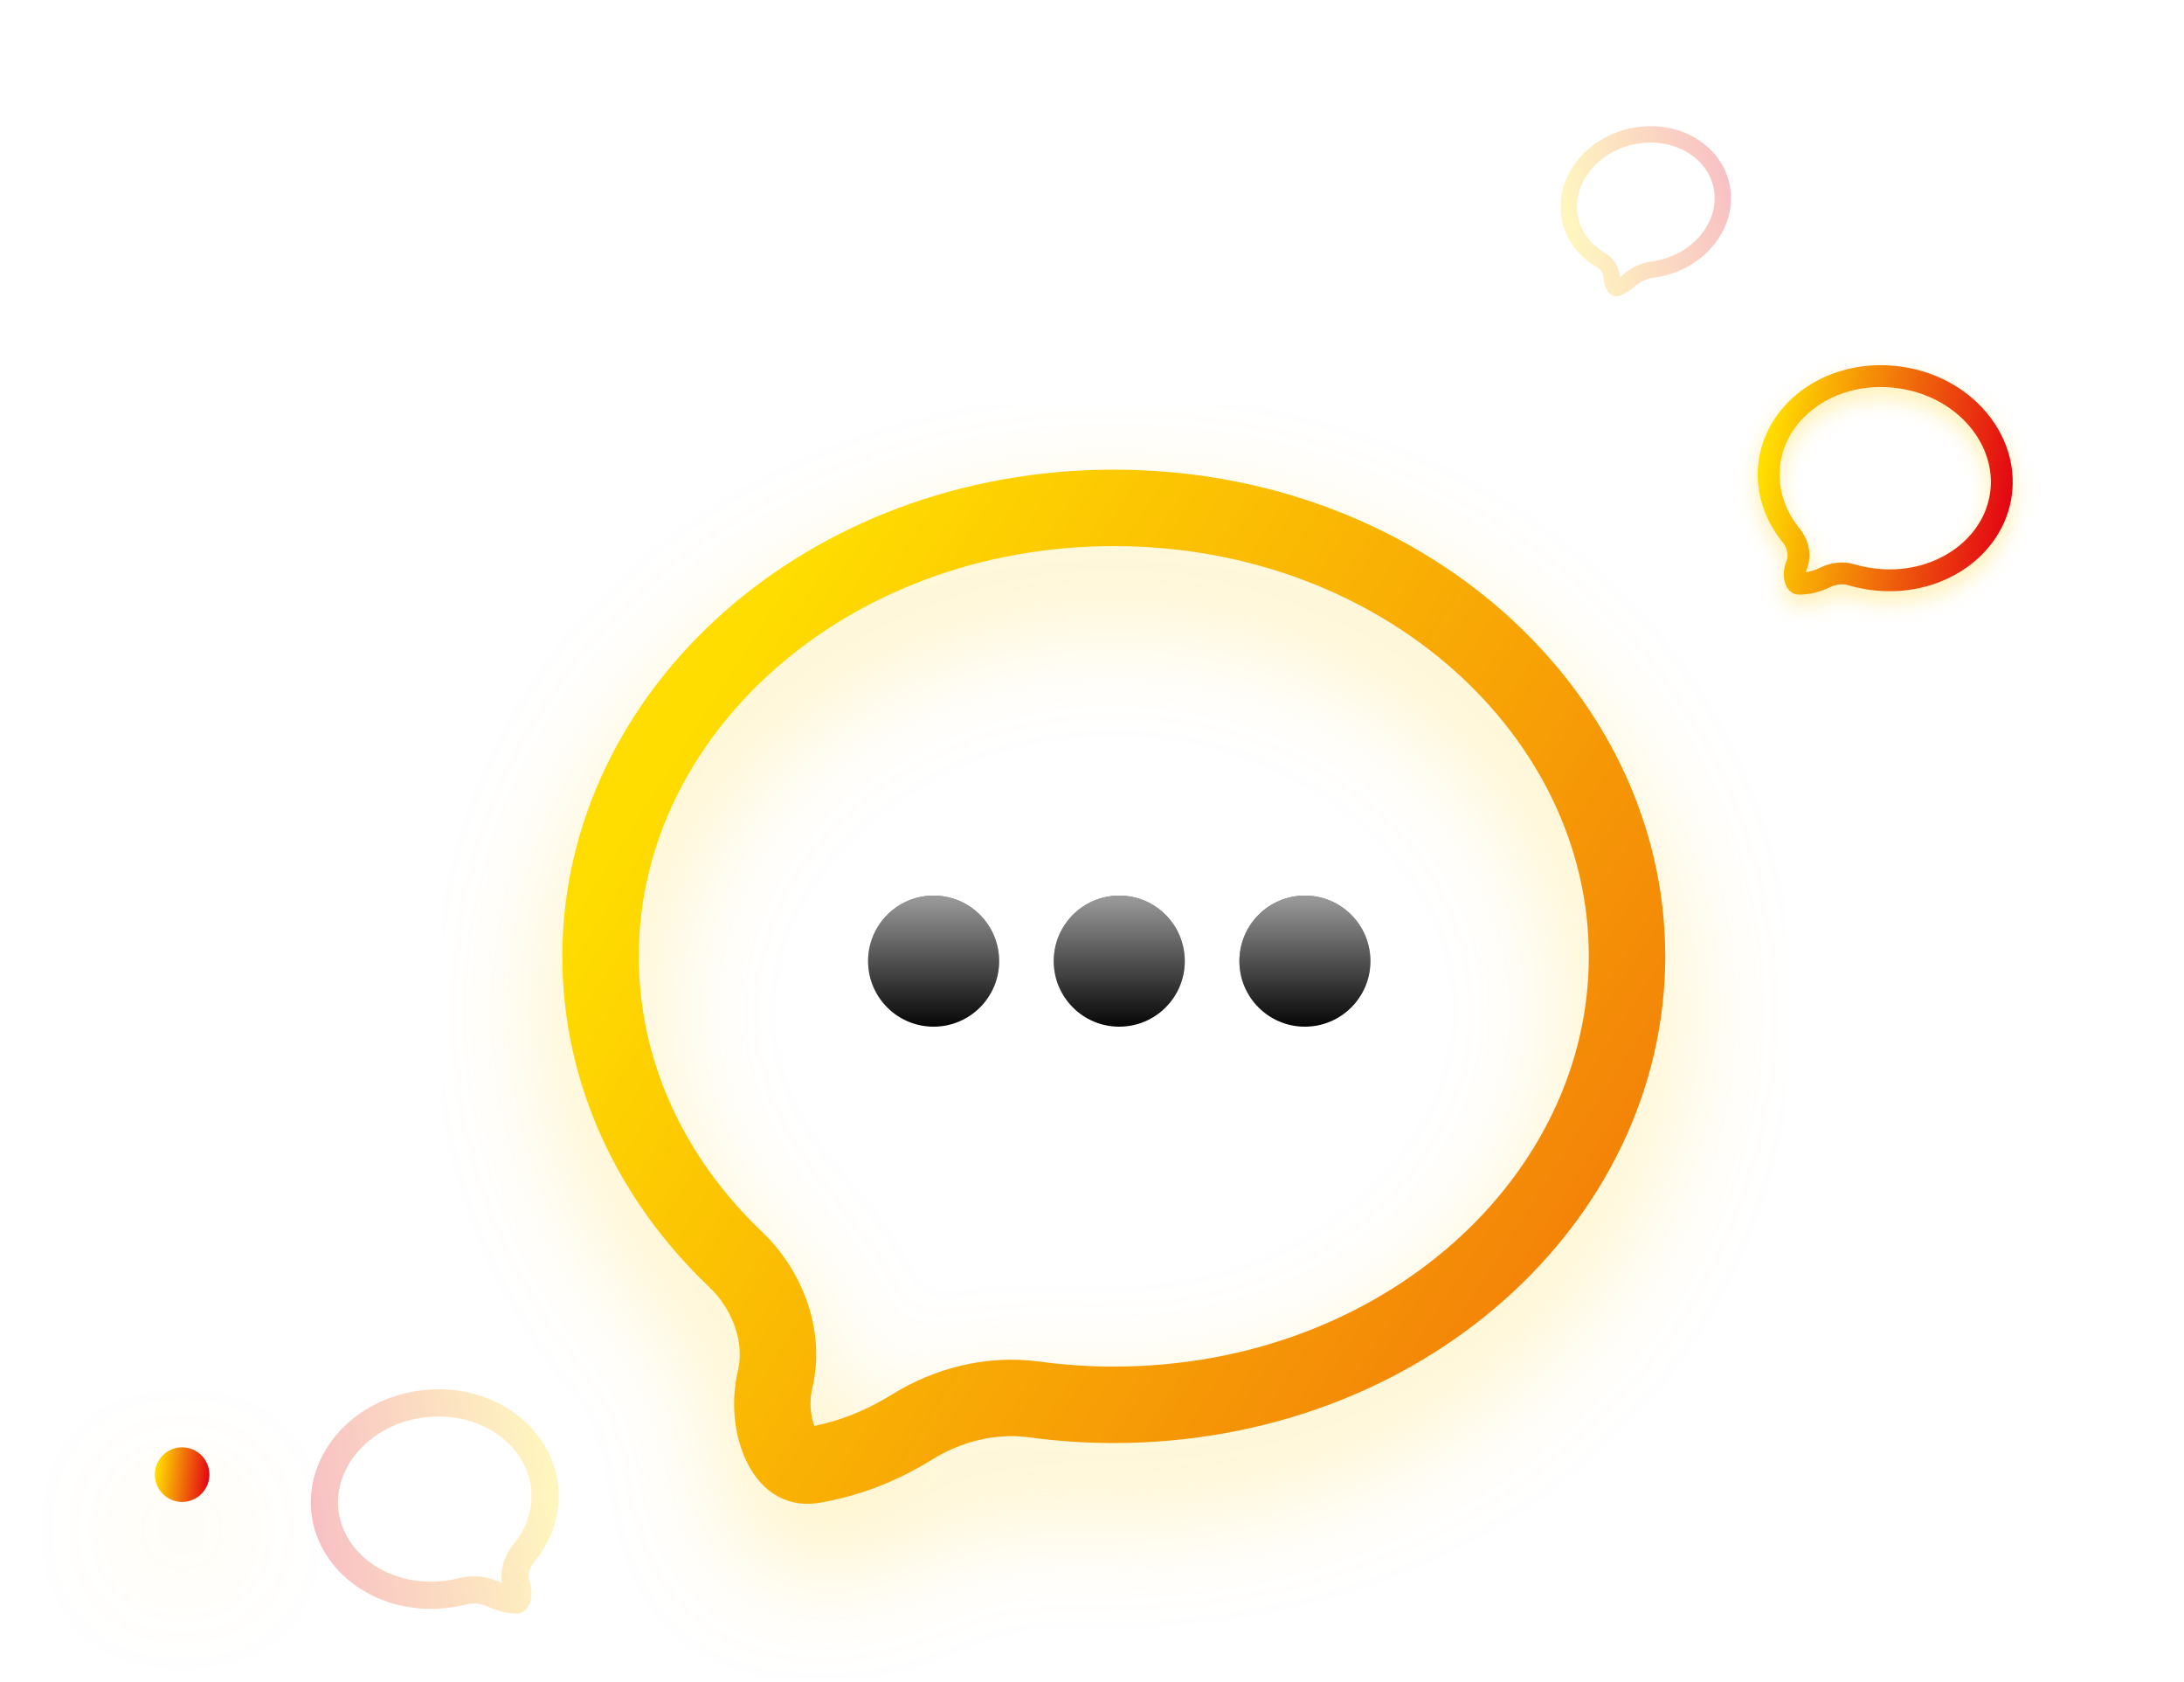
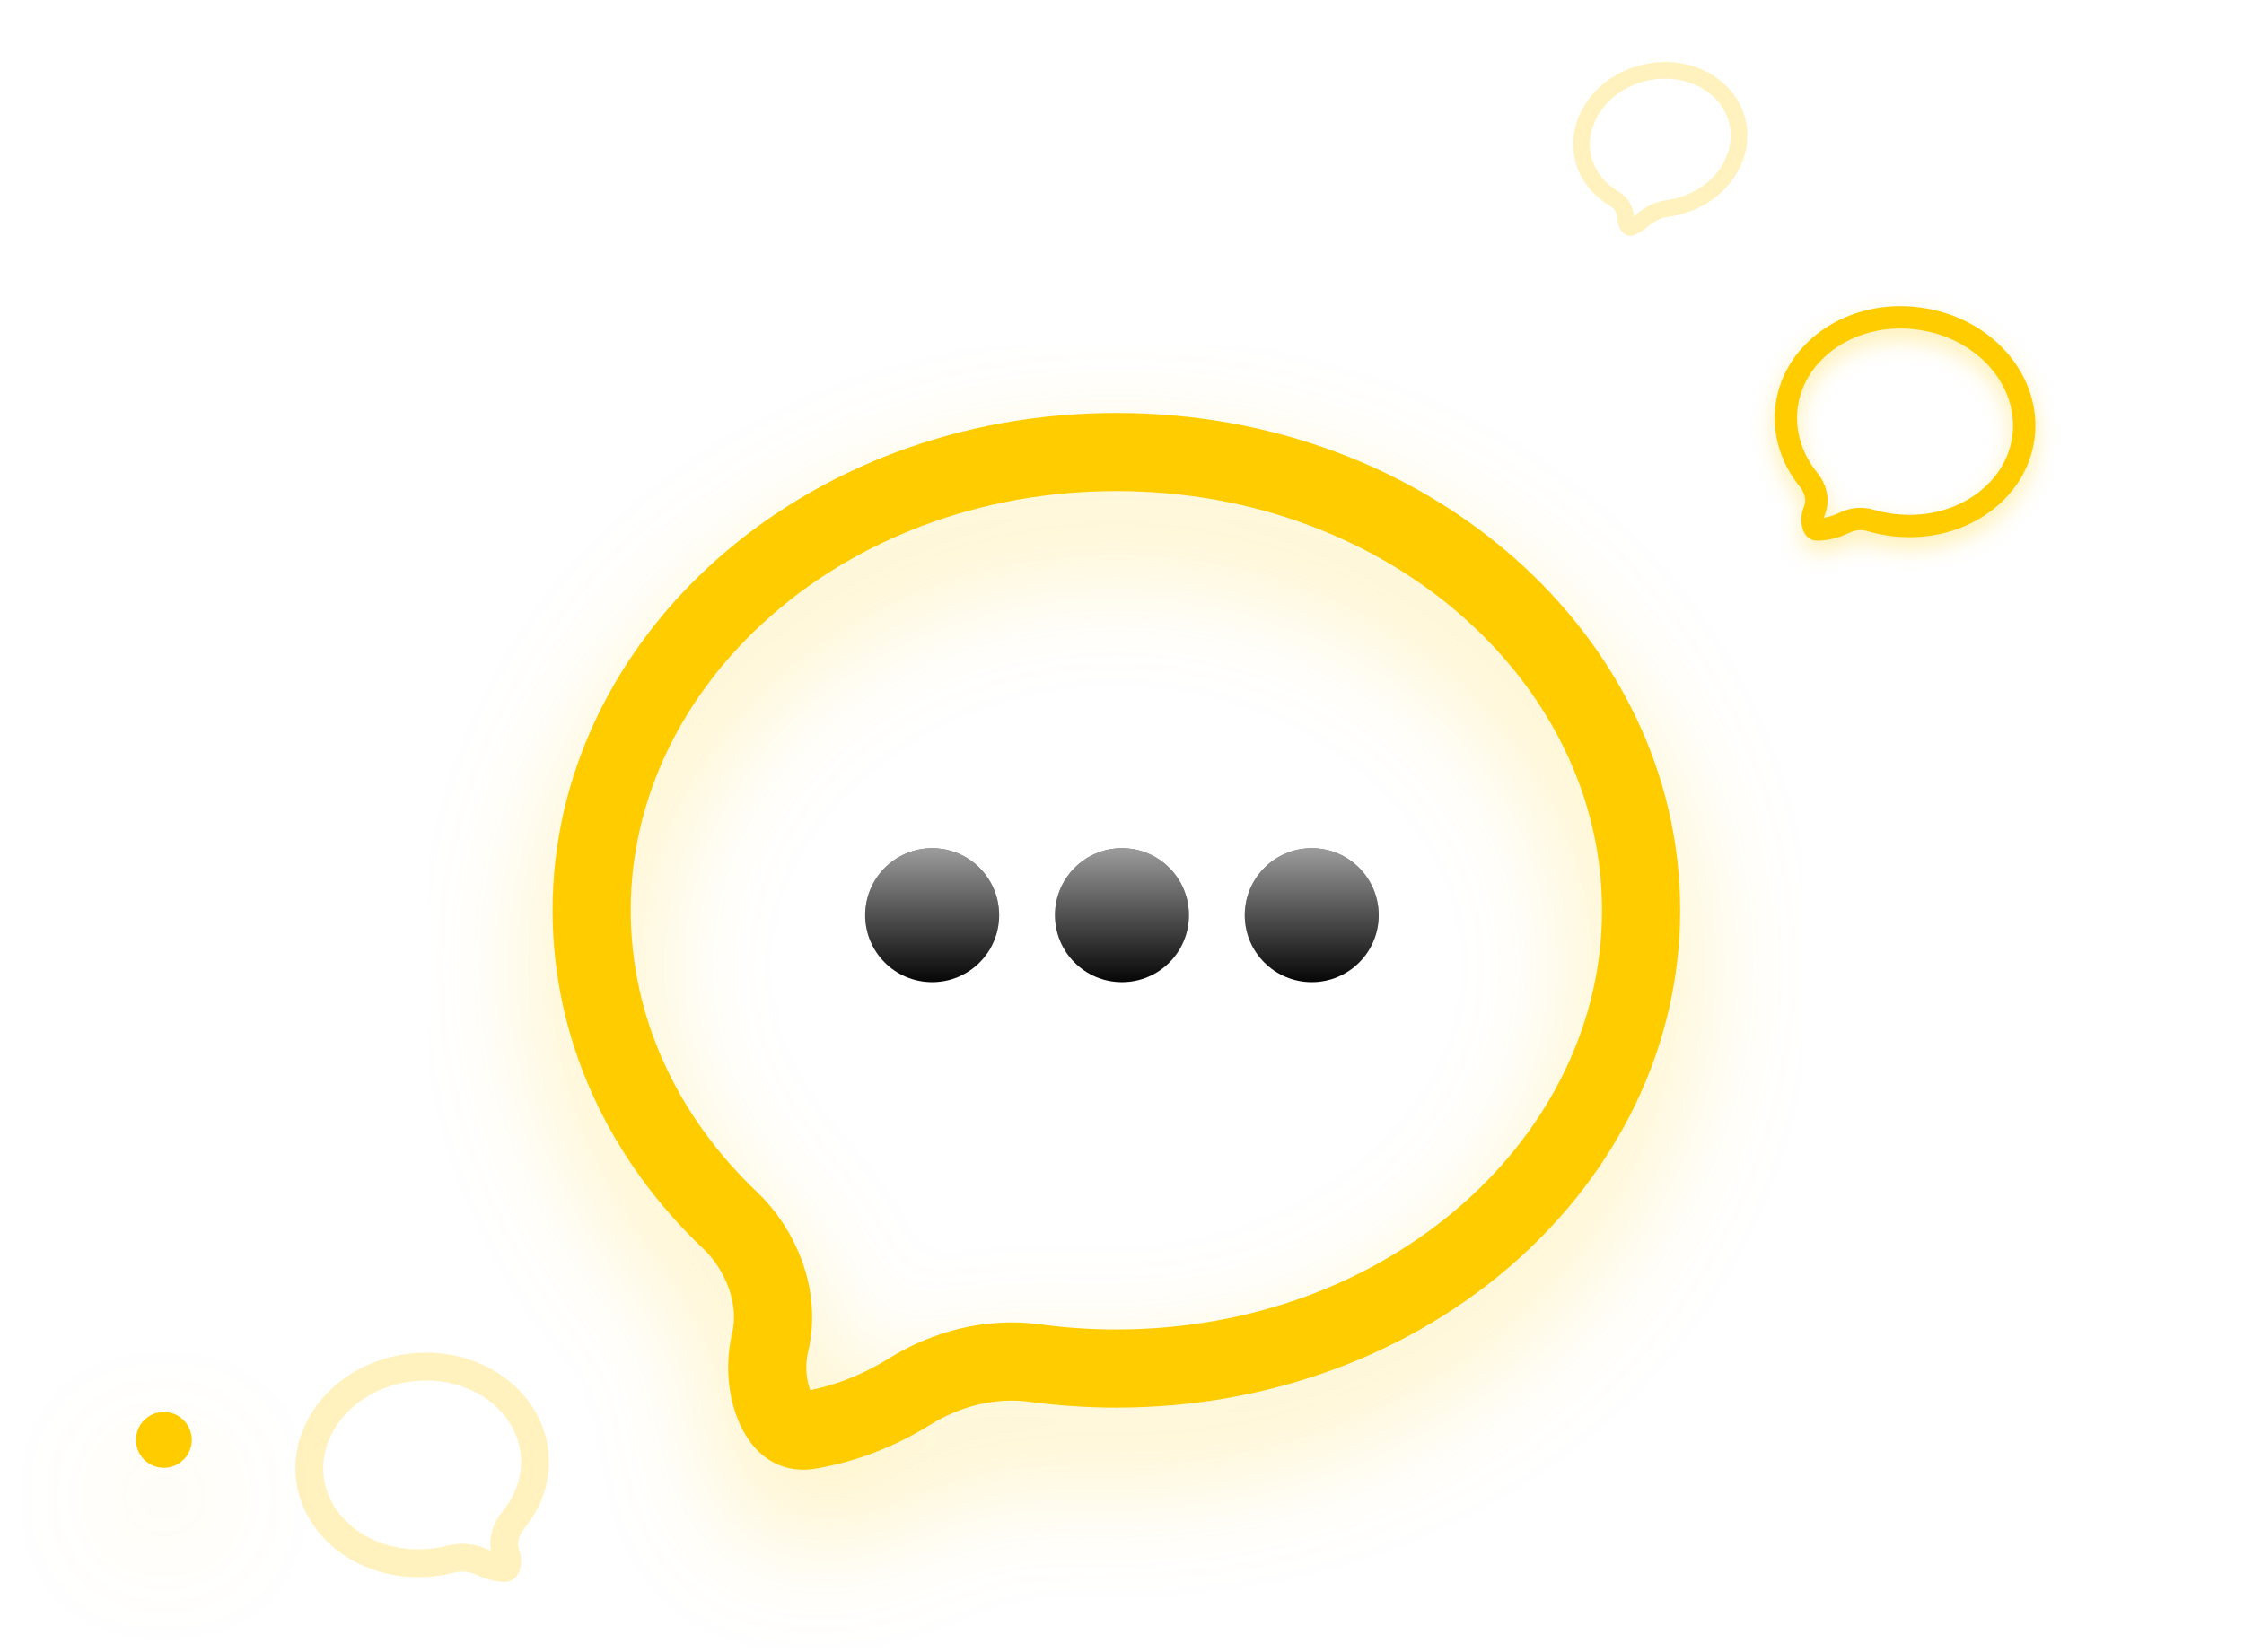
- <svg xmlns="http://www.w3.org/2000/svg" width="200" height="154" viewBox="0 0 200 154" fill="none">
+ <svg xmlns="http://www.w3.org/2000/svg" width="201" height="148" viewBox="0 0 201 148" fill="none">
  <g filter="url(#filter0_d)">
-     <path d="M67.397 115.34C59.643 107.973 54.996 98.207 54.996 87.56C54.996 65.282 75.615 46.5 101.996 46.5C128.378 46.5 148.996 65.282 148.996 87.56C148.996 109.838 128.378 128.62 101.996 128.62C99.523 128.62 97.096 128.453 94.729 128.132C90.712 127.587 86.758 128.647 83.501 130.667C80.618 132.455 77.607 133.603 74.452 134.141C73.303 134.337 72.396 133.922 71.626 132.49C70.777 130.911 70.455 128.526 70.976 126.322C71.962 122.15 70.098 117.906 67.397 115.34Z" stroke="url(#paint0_linear)" stroke-width="7" />
+     <path d="M65.397 109.34C57.643 101.973 52.996 92.207 52.996 81.56C52.996 59.282 73.615 40.5 99.996 40.5C126.378 40.5 146.996 59.282 146.996 81.56C146.996 103.838 126.378 122.62 99.996 122.62C97.523 122.62 95.096 122.453 92.729 122.132C88.712 121.587 84.758 122.647 81.501 124.667C78.618 126.455 75.607 127.603 72.452 128.141C71.303 128.337 70.396 127.922 69.626 126.49C68.777 124.911 68.455 122.526 68.976 120.322C69.962 116.15 68.098 111.906 65.397 109.34Z" stroke="#FFCC00" stroke-width="7" />
  </g>
  <g filter="url(#filter1_d)">
-     <path d="M164.487 51.839C164.509 51.783 164.53 51.726 164.551 51.669C164.92 50.658 164.546 49.663 164.014 49.006C162.473 47.108 161.717 44.762 162.038 42.363C162.706 37.373 167.902 33.743 173.877 34.544C179.853 35.344 183.911 40.212 183.243 45.202C182.575 50.191 177.379 53.821 171.403 53.021C170.764 52.936 170.144 52.802 169.55 52.627C168.745 52.389 167.903 52.495 167.191 52.844C166.397 53.233 165.595 53.429 164.777 53.443C164.671 53.445 164.628 53.418 164.598 53.394C164.556 53.359 164.488 53.277 164.432 53.115C164.314 52.772 164.32 52.269 164.487 51.839Z" stroke="url(#paint1_linear)" stroke-width="2" />
+     <path d="M162.487 45.839C162.509 45.783 162.53 45.726 162.551 45.669C162.92 44.658 162.546 43.663 162.014 43.006C160.473 41.108 159.717 38.762 160.038 36.363C160.706 31.373 165.902 27.743 171.877 28.544C177.853 29.344 181.911 34.212 181.243 39.202C180.575 44.191 175.379 47.821 169.403 47.021C168.764 46.936 168.144 46.802 167.55 46.627C166.745 46.389 165.903 46.495 165.191 46.844C164.397 47.233 163.595 47.429 162.777 47.443C162.671 47.445 162.628 47.418 162.598 47.394C162.556 47.359 162.488 47.277 162.432 47.115C162.314 46.772 162.32 46.269 162.487 45.839Z" stroke="#FFCC00" stroke-width="2" />
  </g>
-   <path opacity="0.25" d="M47.924 142.268C49.394 140.504 50.13 138.321 49.868 136.078C49.321 131.4 44.497 127.86 38.794 128.527C33.091 129.193 29.212 133.75 29.759 138.428C30.305 143.106 35.13 146.646 40.833 145.98C41.366 145.917 41.884 145.82 42.385 145.692C43.385 145.435 44.406 145.589 45.27 145.994C45.91 146.295 46.556 146.457 47.214 146.492C47.234 146.493 47.247 146.492 47.255 146.491C47.258 146.491 47.26 146.491 47.262 146.49C47.272 146.482 47.311 146.442 47.352 146.338C47.456 146.078 47.472 145.652 47.332 145.267C46.935 144.174 47.307 143.008 47.924 142.268Z" stroke="url(#paint2_linear)" stroke-width="2.493" />
-   <path opacity="0.25" d="M146.566 23.78C145.175 22.965 144.165 21.696 143.803 20.145C143.046 16.907 145.404 13.429 149.31 12.516C153.217 11.604 156.872 13.677 157.628 16.915C158.385 20.153 156.027 23.631 152.121 24.544C151.845 24.608 151.57 24.658 151.296 24.693C150.449 24.802 149.703 25.212 149.116 25.731C148.81 26.002 148.476 26.212 148.114 26.364C148.051 26.391 148.024 26.384 148.01 26.379C147.985 26.372 147.932 26.346 147.862 26.268C147.715 26.101 147.597 25.801 147.597 25.494C147.599 24.739 147.113 24.102 146.566 23.78Z" stroke="url(#paint3_linear)" stroke-width="1.5" />
-   <path d="M91.496 88C91.496 91.314 88.81 94 85.496 94C82.183 94 79.496 91.314 79.496 88C79.496 84.686 82.183 82 85.496 82C88.81 82 91.496 84.686 91.496 88Z" fill="#060606" />
-   <path d="M91.496 88C91.496 91.314 88.81 94 85.496 94C82.183 94 79.496 91.314 79.496 88C79.496 84.686 82.183 82 85.496 82C88.81 82 91.496 84.686 91.496 88Z" fill="url(#paint4_linear)" />
-   <path d="M108.496 88C108.496 91.314 105.81 94 102.496 94C99.183 94 96.496 91.314 96.496 88C96.496 84.686 99.183 82 102.496 82C105.81 82 108.496 84.686 108.496 88Z" fill="#060606" />
-   <path d="M108.496 88C108.496 91.314 105.81 94 102.496 94C99.183 94 96.496 91.314 96.496 88C96.496 84.686 99.183 82 102.496 82C105.81 82 108.496 84.686 108.496 88Z" fill="url(#paint5_linear)" />
-   <path d="M125.496 88C125.496 91.314 122.81 94 119.496 94C116.183 94 113.496 91.314 113.496 88C113.496 84.686 116.183 82 119.496 82C122.81 82 125.496 84.686 125.496 88Z" fill="#060606" />
-   <path d="M125.496 88C125.496 91.314 122.81 94 119.496 94C116.183 94 113.496 91.314 113.496 88C113.496 84.686 116.183 82 119.496 82C122.81 82 125.496 84.686 125.496 88Z" fill="url(#paint6_linear)" />
+   <path opacity="0.25" d="M45.924 136.268C47.394 134.504 48.13 132.321 47.868 130.078C47.321 125.4 42.497 121.86 36.794 122.527C31.091 123.193 27.212 127.75 27.759 132.428C28.305 137.106 33.13 140.646 38.833 139.98C39.366 139.917 39.884 139.82 40.385 139.692C41.385 139.435 42.406 139.589 43.27 139.994C43.91 140.295 44.556 140.457 45.214 140.492C45.234 140.493 45.247 140.492 45.255 140.491C45.258 140.491 45.26 140.491 45.262 140.49C45.272 140.482 45.311 140.442 45.352 140.338C45.456 140.078 45.472 139.652 45.332 139.267C44.935 138.174 45.307 137.008 45.924 136.268Z" stroke="#FFCC00" stroke-width="2.493" />
+   <path opacity="0.25" d="M144.566 17.78C143.175 16.965 142.165 15.696 141.803 14.145C141.046 10.907 143.404 7.429 147.31 6.516C151.217 5.603 154.872 7.677 155.628 10.915C156.385 14.153 154.027 17.631 150.121 18.544C149.845 18.608 149.57 18.658 149.296 18.693C148.449 18.802 147.703 19.212 147.116 19.731C146.81 20.002 146.476 20.212 146.114 20.364C146.051 20.391 146.024 20.384 146.01 20.379C145.985 20.372 145.932 20.346 145.862 20.268C145.715 20.101 145.597 19.801 145.597 19.494C145.599 18.739 145.113 18.102 144.566 17.78Z" stroke="#FFCC00" stroke-width="1.5" />
+   <path d="M89.496 82C89.496 85.314 86.81 88 83.496 88C80.183 88 77.496 85.314 77.496 82C77.496 78.686 80.183 76 83.496 76C86.81 76 89.496 78.686 89.496 82Z" fill="#060606" />
+   <path d="M89.496 82C89.496 85.314 86.81 88 83.496 88C80.183 88 77.496 85.314 77.496 82C77.496 78.686 80.183 76 83.496 76C86.81 76 89.496 78.686 89.496 82Z" fill="url(#paint0_linear)" />
+   <path d="M106.496 82C106.496 85.314 103.81 88 100.496 88C97.183 88 94.496 85.314 94.496 82C94.496 78.686 97.183 76 100.496 76C103.81 76 106.496 78.686 106.496 82Z" fill="#060606" />
+   <path d="M106.496 82C106.496 85.314 103.81 88 100.496 88C97.183 88 94.496 85.314 94.496 82C94.496 78.686 97.183 76 100.496 76C103.81 76 106.496 78.686 106.496 82Z" fill="url(#paint1_linear)" />
+   <path d="M123.496 82C123.496 85.314 120.81 88 117.496 88C114.183 88 111.496 85.314 111.496 82C111.496 78.686 114.183 76 117.496 76C120.81 76 123.496 78.686 123.496 82Z" fill="#060606" />
+   <path d="M123.496 82C123.496 85.314 120.81 88 117.496 88C114.183 88 111.496 85.314 111.496 82C111.496 78.686 114.183 76 117.496 76C120.81 76 123.496 78.686 123.496 82Z" fill="url(#paint2_linear)" />
  <g filter="url(#filter2_d)">
-     <circle cx="16.678" cy="135.012" r="2.5" transform="rotate(4.2378 16.6779 135.012)" fill="url(#paint7_linear)" />
+     <circle cx="14.678" cy="129.012" r="2.5" transform="rotate(4.2378 14.6779 129.012)" fill="#FFCC00" />
  </g>
  <defs>
-     <filter id="filter0_d" x="40.496" y="37" width="123" height="116.688" filterUnits="userSpaceOnUse" color-interpolation-filters="sRGB">
+     <filter id="filter0_d" x="38.496" y="31" width="123" height="116.688" filterUnits="userSpaceOnUse" color-interpolation-filters="sRGB">
      <feFlood flood-opacity="0" result="BackgroundImageFix" />
      <feColorMatrix in="SourceAlpha" type="matrix" values="0 0 0 0 0 0 0 0 0 0 0 0 0 0 0 0 0 0 127 0" />
      <feOffset dy="5" />
      <feGaussianBlur stdDeviation="5.5" />
      <feColorMatrix type="matrix" values="0 0 0 0 1 0 0 0 0 0.8 0 0 0 0 0 0 0 0 0.3 0" />
      <feBlend mode="normal" in2="BackgroundImageFix" result="effect1_dropShadow" />
      <feBlend mode="normal" in="SourceGraphic" in2="effect1_dropShadow" result="shape" />
    </filter>
-     <filter id="filter1_d" x="157.517" y="30.916" width="30.074" height="28.83" filterUnits="userSpaceOnUse" color-interpolation-filters="sRGB">
+     <filter id="filter1_d" x="155.517" y="24.916" width="30.074" height="28.83" filterUnits="userSpaceOnUse" color-interpolation-filters="sRGB">
      <feFlood flood-opacity="0" result="BackgroundImageFix" />
      <feColorMatrix in="SourceAlpha" type="matrix" values="0 0 0 0 0 0 0 0 0 0 0 0 0 0 0 0 0 0 127 0" />
      <feOffset dy="0.903" />
      <feGaussianBlur stdDeviation="0.993" />
      <feColorMatrix type="matrix" values="0 0 0 0 1 0 0 0 0 0.8 0 0 0 0 0 0 0 0 0.3 0" />
      <feBlend mode="normal" in2="BackgroundImageFix" result="effect1_dropShadow" />
      <feBlend mode="normal" in="SourceGraphic" in2="effect1_dropShadow" result="shape" />
    </filter>
-     <filter id="filter2_d" x="3" y="126.334" width="27.356" height="27.356" filterUnits="userSpaceOnUse" color-interpolation-filters="sRGB">
+     <filter id="filter2_d" x="1" y="120.334" width="27.356" height="27.356" filterUnits="userSpaceOnUse" color-interpolation-filters="sRGB">
      <feFlood flood-opacity="0" result="BackgroundImageFix" />
      <feColorMatrix in="SourceAlpha" type="matrix" values="0 0 0 0 0 0 0 0 0 0 0 0 0 0 0 0 0 0 127 0" />
      <feOffset dy="5" />
      <feGaussianBlur stdDeviation="5.5" />
      <feColorMatrix type="matrix" values="0 0 0 0 1 0 0 0 0 0.8 0 0 0 0 0 0 0 0 0.3 0" />
      <feBlend mode="normal" in2="BackgroundImageFix" result="effect1_dropShadow" />
      <feBlend mode="normal" in="SourceGraphic" in2="effect1_dropShadow" result="shape" />
    </filter>
-     <linearGradient id="paint0_linear" x1="54.048" y1="80.777" x2="241.37" y2="200.875" gradientUnits="userSpaceOnUse">
-       <stop stop-color="#FFDD00" />
-       <stop offset="1" stop-color="#E30613" />
-     </linearGradient>
-     <linearGradient id="paint1_linear" x1="161.841" y1="40.751" x2="184.324" y2="44.519" gradientUnits="userSpaceOnUse">
-       <stop stop-color="#FFDD00" />
-       <stop offset="1" stop-color="#E30613" />
-     </linearGradient>
-     <linearGradient id="paint2_linear" x1="50.358" y1="134.484" x2="28.447" y2="137.778" gradientUnits="userSpaceOnUse">
-       <stop stop-color="#FFDD00" />
-       <stop offset="1" stop-color="#E30613" />
-     </linearGradient>
-     <linearGradient id="paint3_linear" x1="143.219" y1="19.199" x2="158.221" y2="16.211" gradientUnits="userSpaceOnUse">
-       <stop stop-color="#FFDD00" />
-       <stop offset="1" stop-color="#E30613" />
-     </linearGradient>
-     <linearGradient id="paint4_linear" x1="119.496" y1="74" x2="119.496" y2="94" gradientUnits="userSpaceOnUse">
+     <linearGradient id="paint0_linear" x1="117.496" y1="68" x2="117.496" y2="88" gradientUnits="userSpaceOnUse">
      <stop stop-color="white" />
      <stop offset="1" stop-color="white" stop-opacity="0" />
    </linearGradient>
-     <linearGradient id="paint5_linear" x1="119.496" y1="74" x2="119.496" y2="94" gradientUnits="userSpaceOnUse">
+     <linearGradient id="paint1_linear" x1="117.496" y1="68" x2="117.496" y2="88" gradientUnits="userSpaceOnUse">
      <stop stop-color="white" />
      <stop offset="1" stop-color="white" stop-opacity="0" />
    </linearGradient>
-     <linearGradient id="paint6_linear" x1="119.496" y1="74" x2="119.496" y2="94" gradientUnits="userSpaceOnUse">
+     <linearGradient id="paint2_linear" x1="117.496" y1="68" x2="117.496" y2="88" gradientUnits="userSpaceOnUse">
      <stop stop-color="white" />
      <stop offset="1" stop-color="white" stop-opacity="0" />
    </linearGradient>
-     <linearGradient id="paint7_linear" x1="14.304" y1="134.5" x2="19.174" y2="134.651" gradientUnits="userSpaceOnUse">
-       <stop stop-color="#FFDD00" />
-       <stop offset="1" stop-color="#E30613" />
-     </linearGradient>
  </defs>
</svg>
